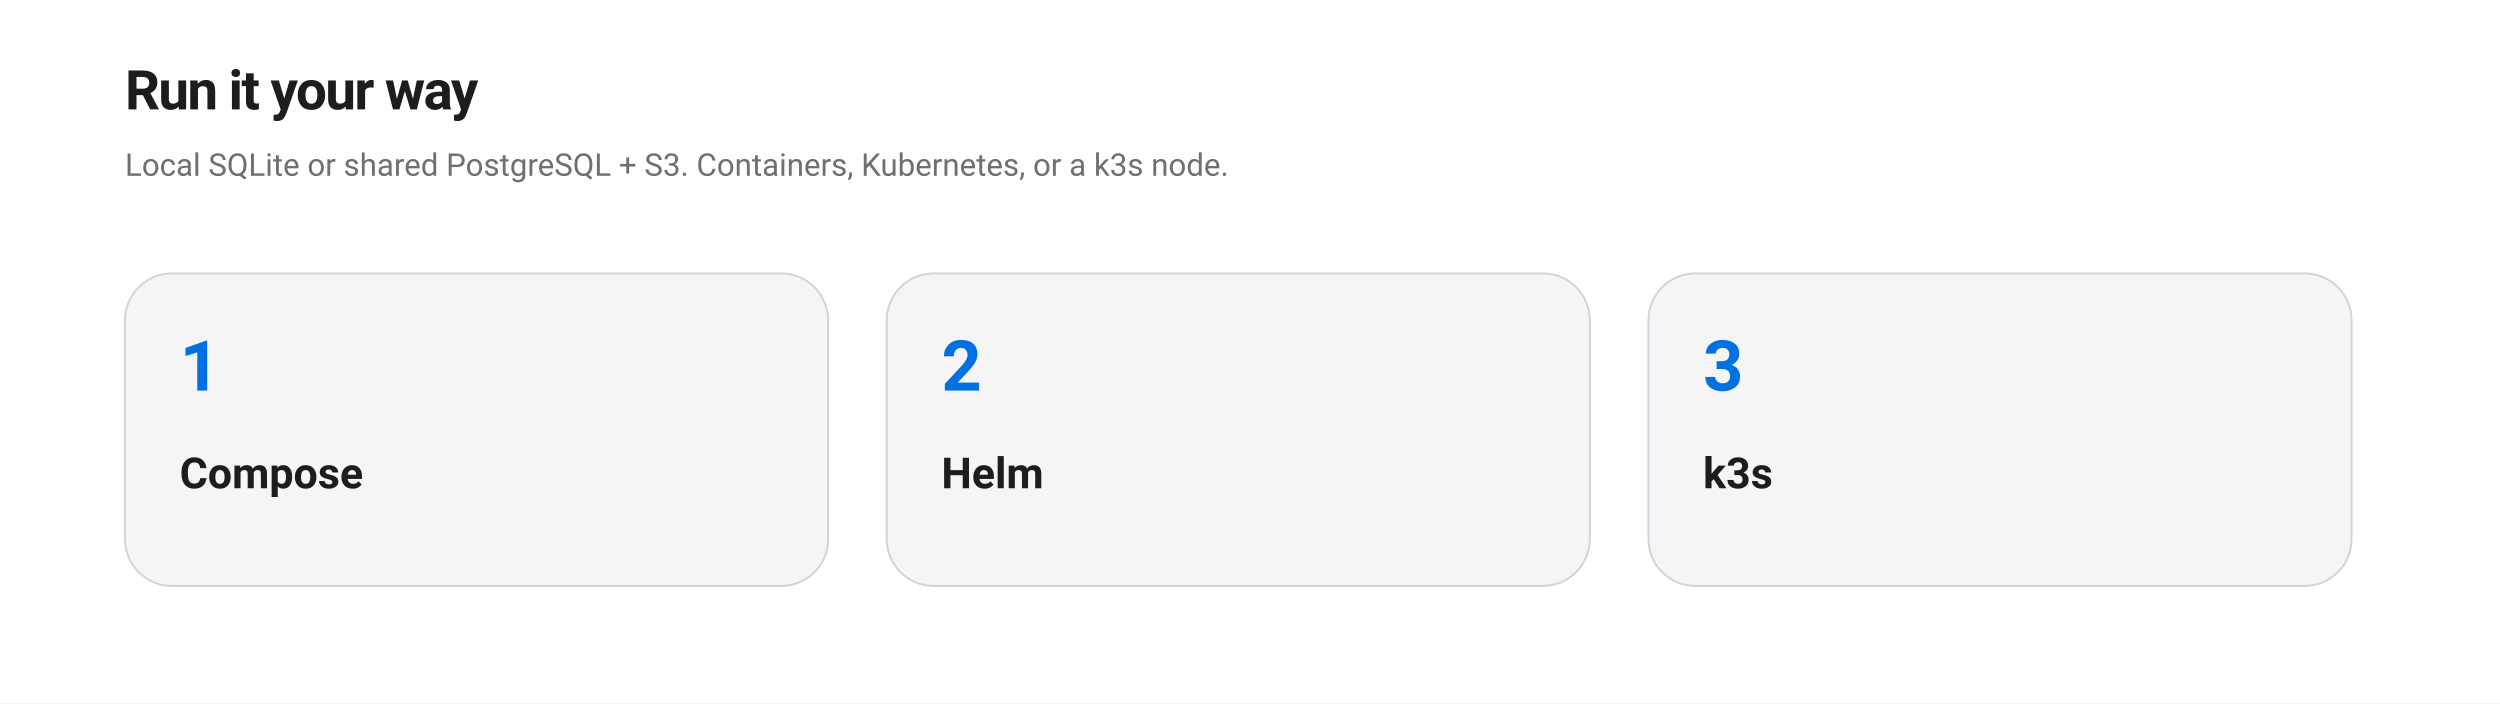
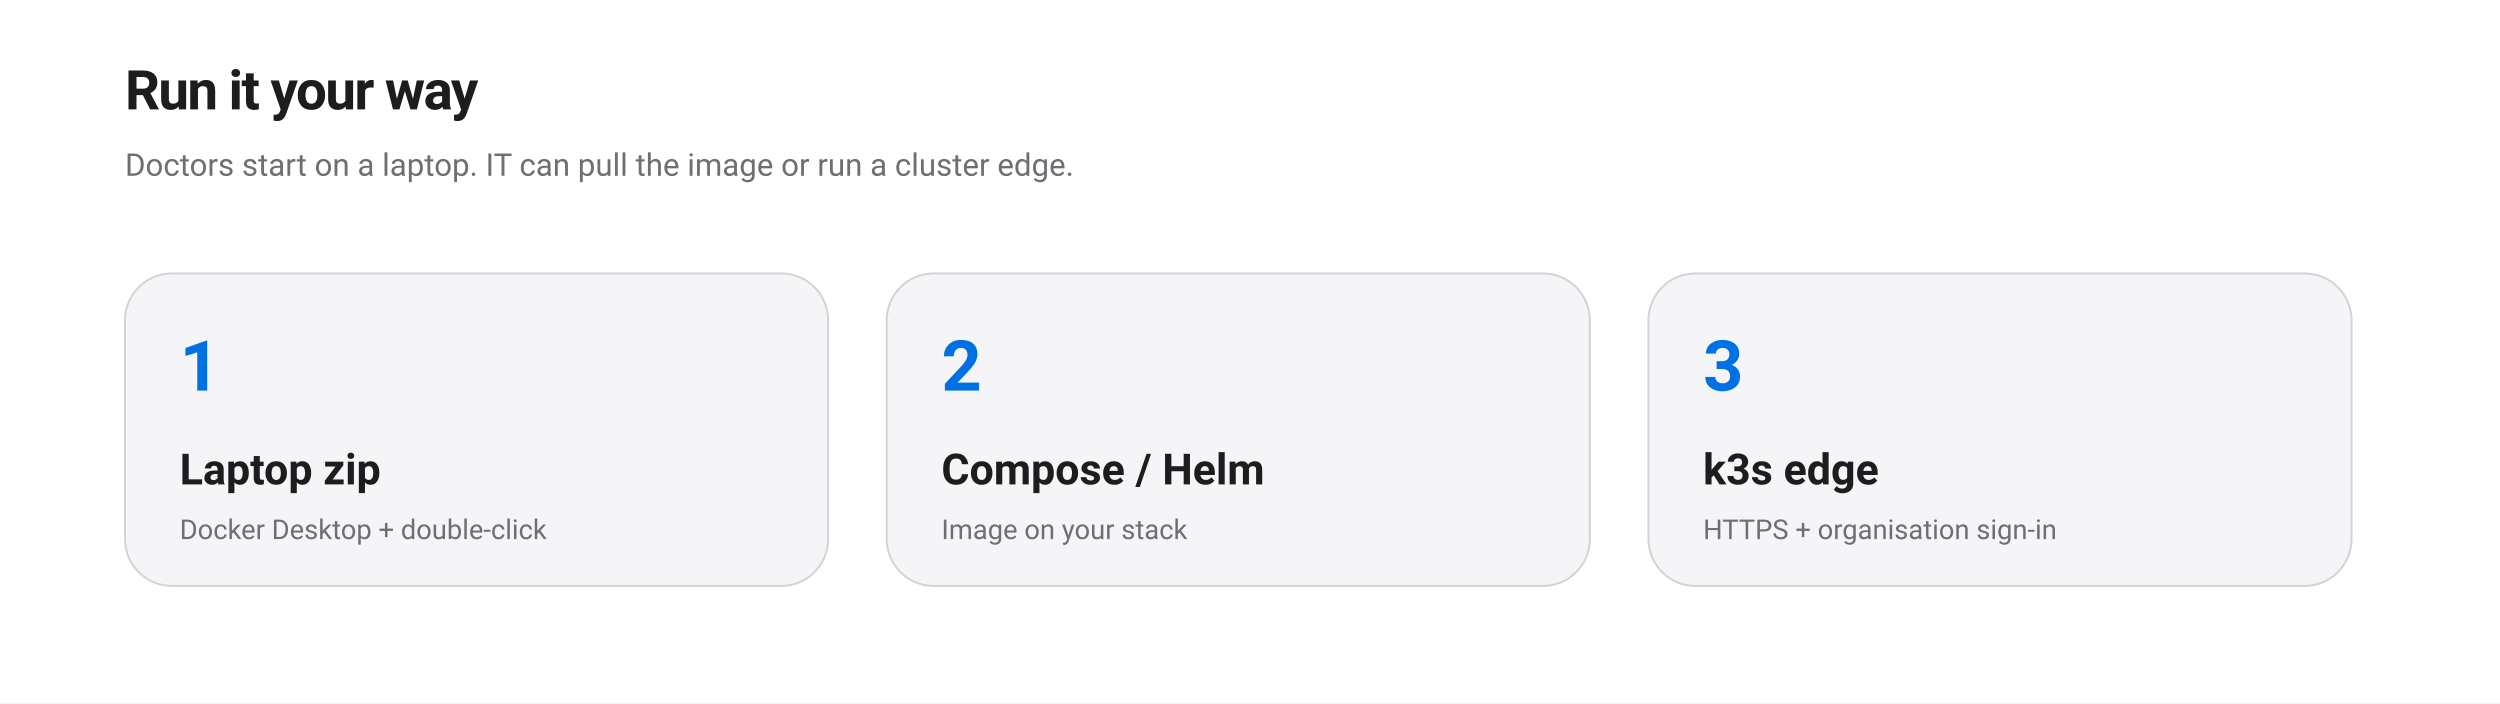
<svg xmlns="http://www.w3.org/2000/svg" viewBox="0 0 1280 360" width="1280" height="360" role="img" aria-labelledby="t d">
  <defs />
  <rect x="0" y="0" width="1280" height="360" rx="0" fill="#ffffff" />
  <text x="64" y="56" font-family="-apple-system,BlinkMacSystemFont,'SF Pro Display','SF Pro Text','Segoe UI',Roboto,Helvetica,Arial,sans-serif" font-size="28" font-weight="700" fill="#1d1d1f" letter-spacing="-0.8">Run it your way</text>
-   <text x="64" y="90" font-family="-apple-system,BlinkMacSystemFont,'SF Pro Display','SF Pro Text','Segoe UI',Roboto,Helvetica,Arial,sans-serif" font-size="16" font-weight="400" fill="#6e6e73">Local SQLite or shared PostgreSQL + S3. Containers, Kubernetes, or a k3s node.</text>
+   <text x="64" y="90" font-family="-apple-system,BlinkMacSystemFont,'SF Pro Display','SF Pro Text','Segoe UI',Roboto,Helvetica,Arial,sans-serif" font-size="16" font-weight="400" fill="#6e6e73">Doctors start on a laptop. IT can pull the image or run a cluster edge.</text>
  <rect x="64" y="140" width="360" height="160" rx="24" fill="#f5f5f7" stroke="#d2d2d7" />
  <text x="92" y="200" font-family="-apple-system,BlinkMacSystemFont,'SF Pro Display','SF Pro Text','Segoe UI',Roboto,Helvetica,Arial,sans-serif" font-size="36" font-weight="700" fill="#0071e3">1</text>
-   <text x="92" y="250" font-family="-apple-system,BlinkMacSystemFont,'SF Pro Display','SF Pro Text','Segoe UI',Roboto,Helvetica,Arial,sans-serif" font-size="22" font-weight="600" fill="#1d1d1f">Compose</text>
+   <text x="92" y="248" font-family="-apple-system,BlinkMacSystemFont,'SF Pro Display','SF Pro Text','Segoe UI',Roboto,Helvetica,Arial,sans-serif" font-size="22" font-weight="600" fill="#1d1d1f">Laptop zip</text>
+   <text x="92" y="276" font-family="-apple-system,BlinkMacSystemFont,'SF Pro Display','SF Pro Text','Segoe UI',Roboto,Helvetica,Arial,sans-serif" font-size="14" font-weight="400" fill="#6e6e73">Docker Desktop + double-click</text>
  <rect x="454" y="140" width="360" height="160" rx="24" fill="#f5f5f7" stroke="#d2d2d7" />
  <text x="482" y="200" font-family="-apple-system,BlinkMacSystemFont,'SF Pro Display','SF Pro Text','Segoe UI',Roboto,Helvetica,Arial,sans-serif" font-size="36" font-weight="700" fill="#0071e3">2</text>
-   <text x="482" y="250" font-family="-apple-system,BlinkMacSystemFont,'SF Pro Display','SF Pro Text','Segoe UI',Roboto,Helvetica,Arial,sans-serif" font-size="22" font-weight="600" fill="#1d1d1f">Helm</text>
+   <text x="482" y="248" font-family="-apple-system,BlinkMacSystemFont,'SF Pro Display','SF Pro Text','Segoe UI',Roboto,Helvetica,Arial,sans-serif" font-size="22" font-weight="600" fill="#1d1d1f">Compose / Helm</text>
+   <text x="482" y="276" font-family="-apple-system,BlinkMacSystemFont,'SF Pro Display','SF Pro Text','Segoe UI',Roboto,Helvetica,Arial,sans-serif" font-size="14" font-weight="400" fill="#6e6e73">Image on your stack</text>
  <rect x="844" y="140" width="360" height="160" rx="24" fill="#f5f5f7" stroke="#d2d2d7" />
  <text x="872" y="200" font-family="-apple-system,BlinkMacSystemFont,'SF Pro Display','SF Pro Text','Segoe UI',Roboto,Helvetica,Arial,sans-serif" font-size="36" font-weight="700" fill="#0071e3">3</text>
-   <text x="872" y="250" font-family="-apple-system,BlinkMacSystemFont,'SF Pro Display','SF Pro Text','Segoe UI',Roboto,Helvetica,Arial,sans-serif" font-size="22" font-weight="600" fill="#1d1d1f">k3s</text>
+   <text x="872" y="248" font-family="-apple-system,BlinkMacSystemFont,'SF Pro Display','SF Pro Text','Segoe UI',Roboto,Helvetica,Arial,sans-serif" font-size="22" font-weight="600" fill="#1d1d1f">k3s edge</text>
+   <text x="872" y="276" font-family="-apple-system,BlinkMacSystemFont,'SF Pro Display','SF Pro Text','Segoe UI',Roboto,Helvetica,Arial,sans-serif" font-size="14" font-weight="400" fill="#6e6e73">HTTPS + organisation sign-in</text>
</svg>
